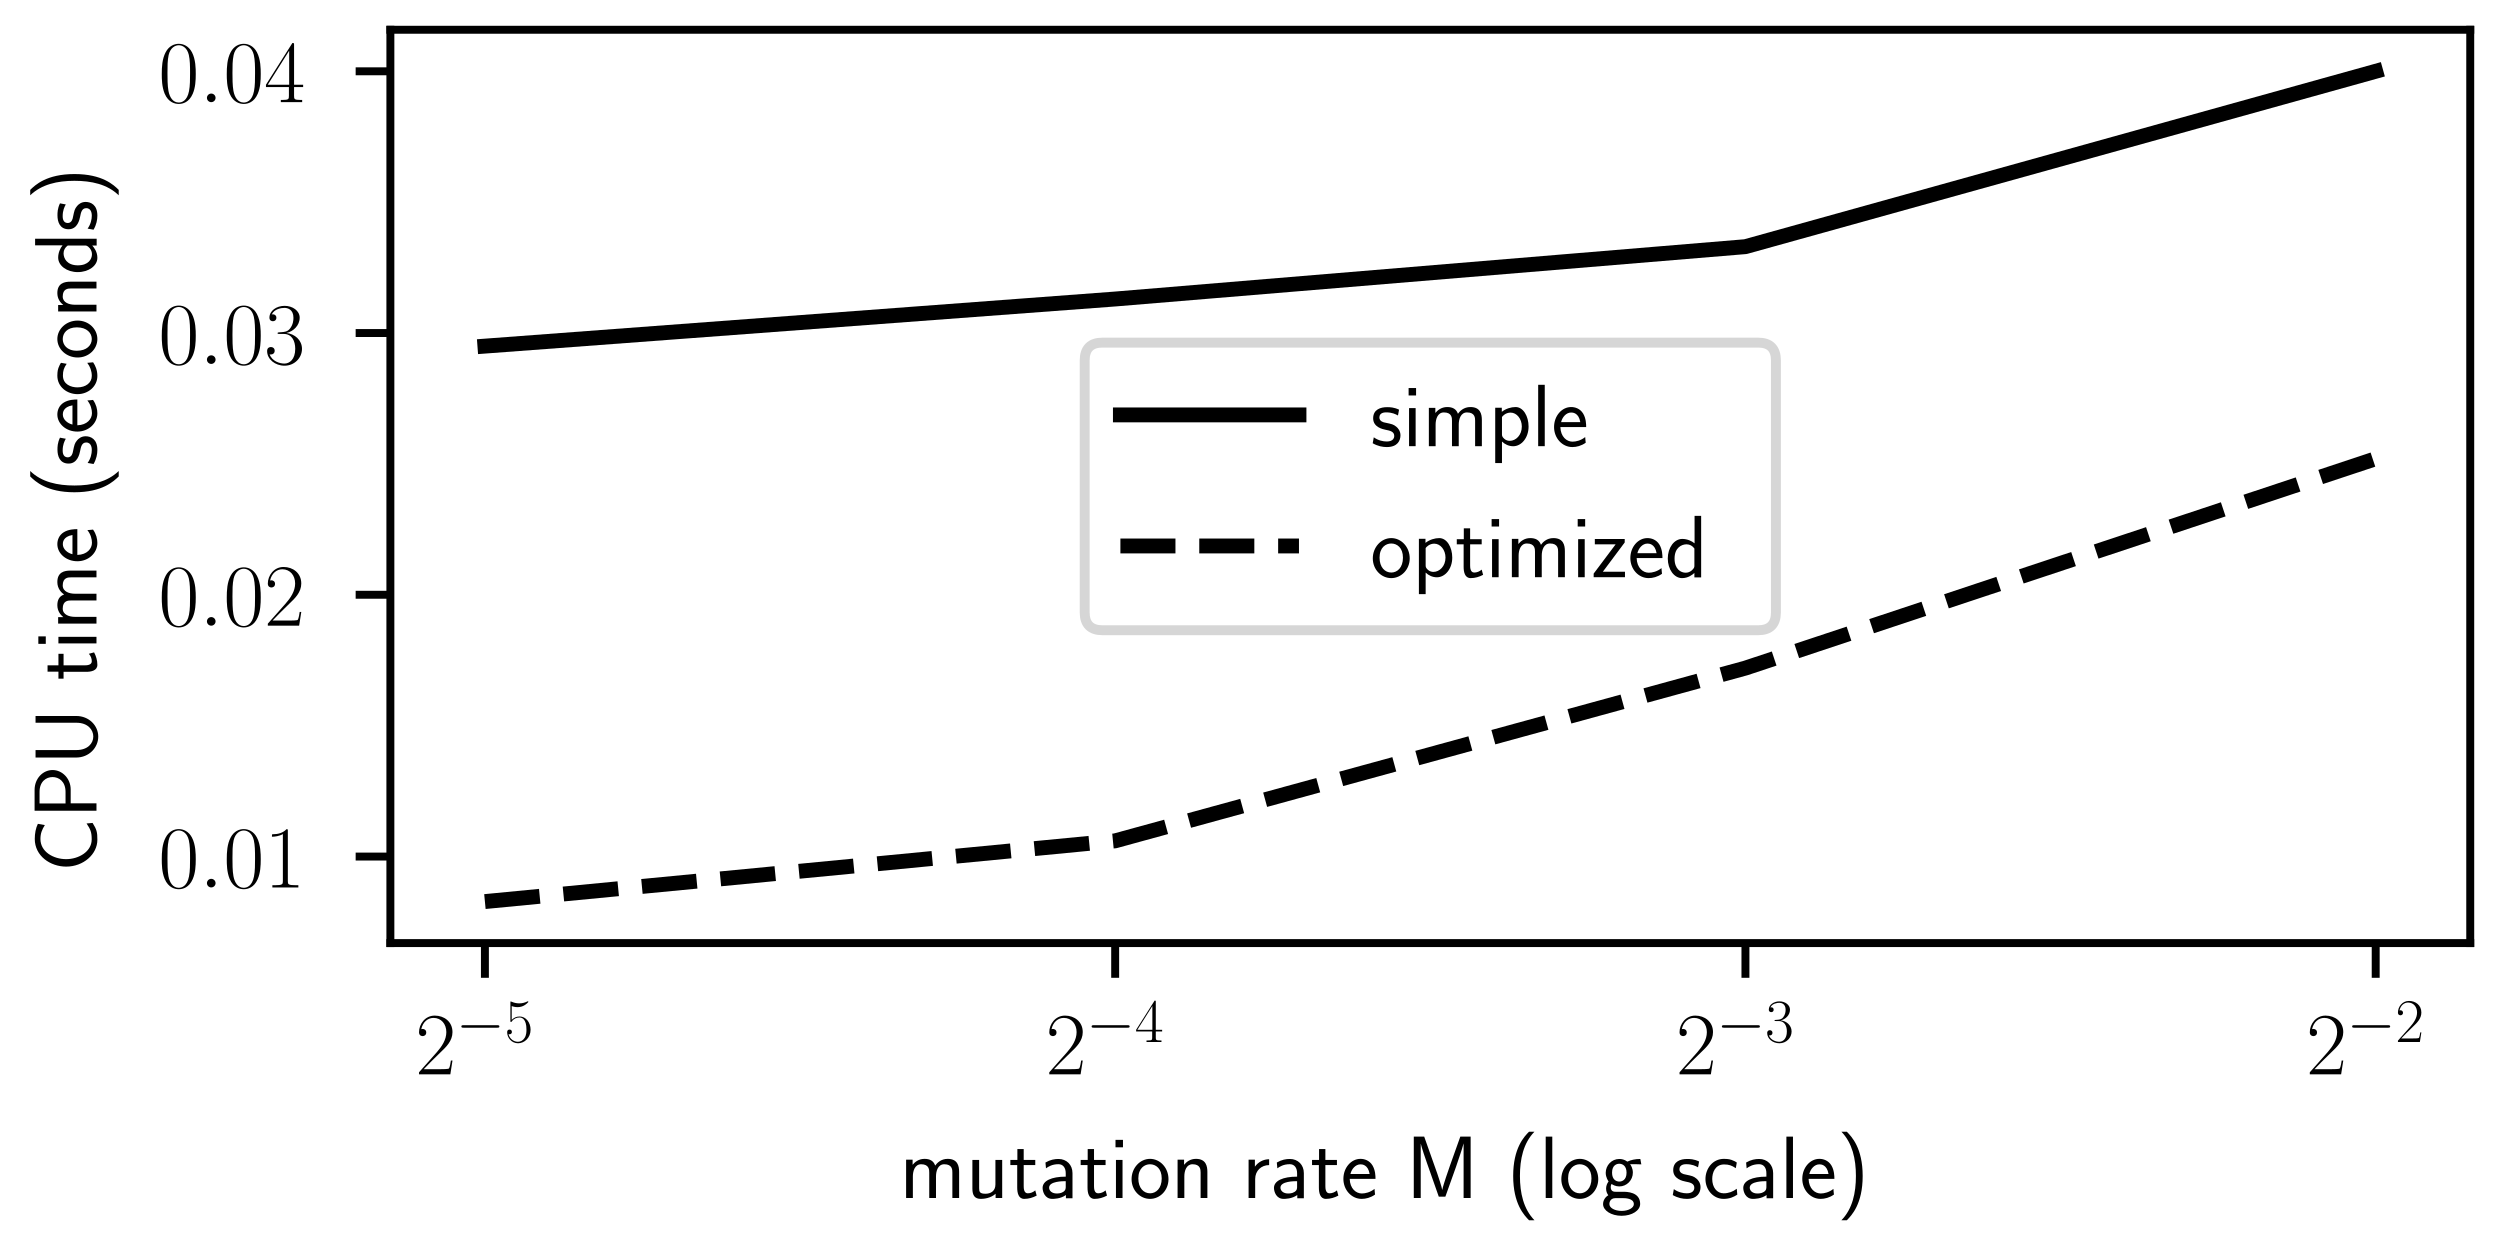
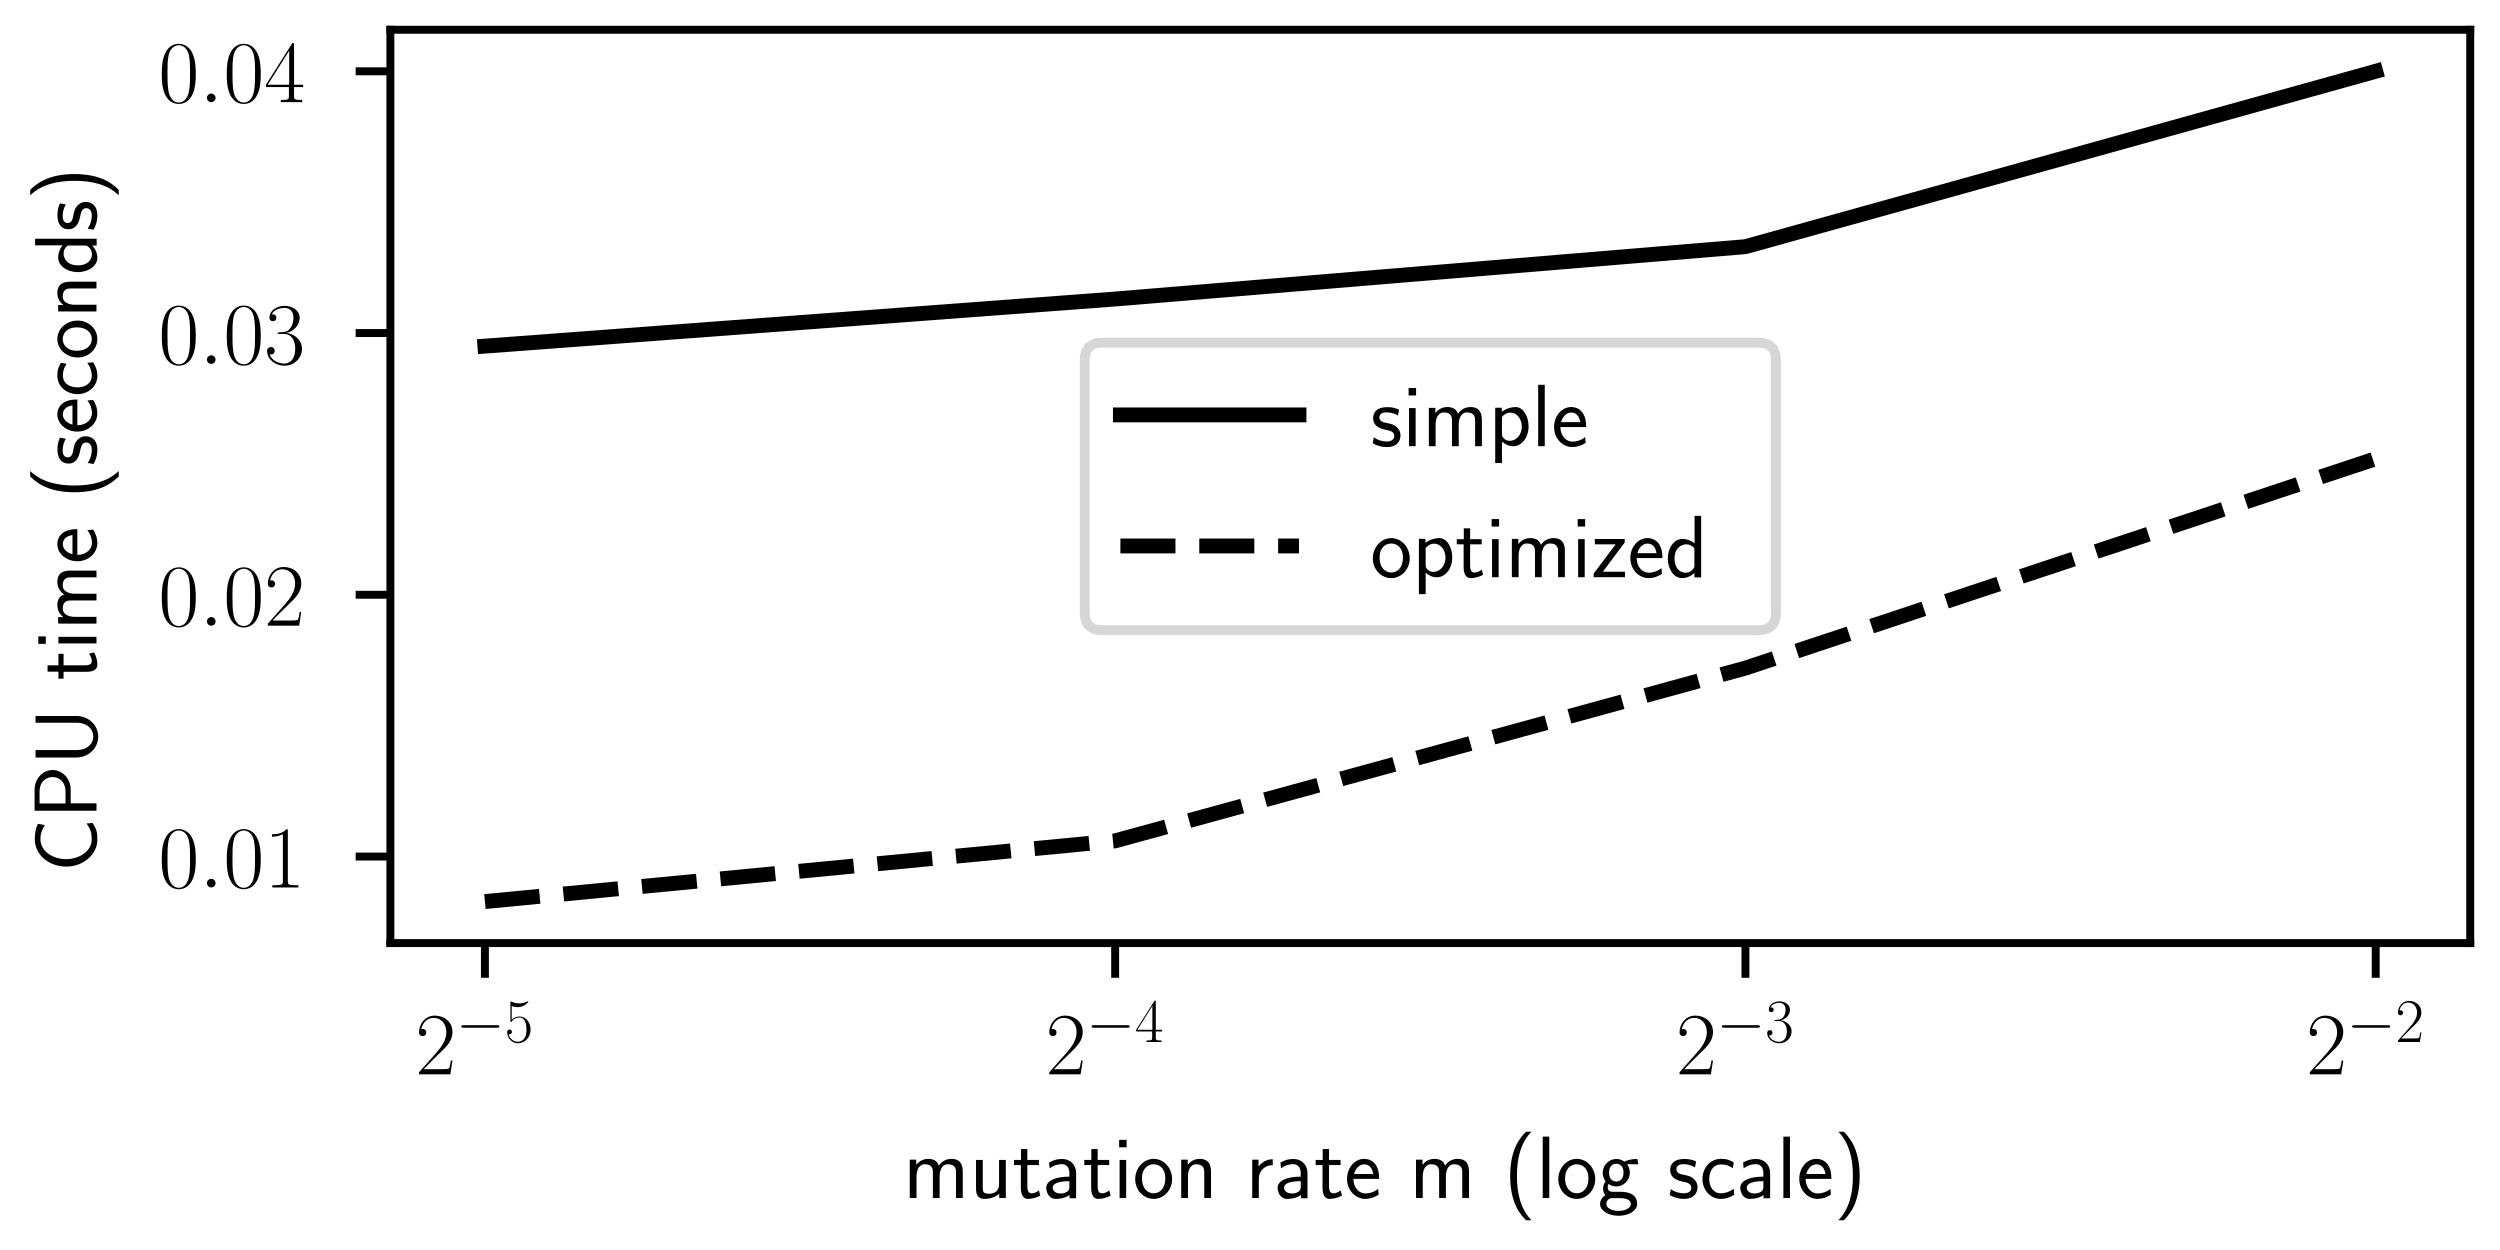
<svg xmlns="http://www.w3.org/2000/svg" xmlns:xlink="http://www.w3.org/1999/xlink" height="126pt" version="1.1" viewBox="0 0 252 126" width="252pt">
  <defs>
    <style type="text/css">*{stroke-linecap:butt;stroke-linejoin:round;}</style>
  </defs>
  <g id="figure_1">
    <g id="patch_1">
      <path d="M 0 126  L 252 126  L 252 0  L 0 0  z " style="fill:#ffffff;" />
    </g>
    <g id="axes_1">
      <g id="patch_2">
        <path d="M 39.35 95.063  L 249 95.063  L 249 3  L 39.35 3  z " style="fill:#ffffff;" />
      </g>
      <g id="matplotlib.axis_1">
        <g id="xtick_1">
          <g id="line2d_1">
            <defs>
-               <path d="M 0 0  L 0 3.5  " id="m58bdb29c46" style="stroke:#000000;stroke-width:0.8;" />
-             </defs>
-             <g>
-               <use style="stroke:#000000;stroke-width:0.8;" x="48.879" xlink:href="#m58bdb29c46" y="95.063" />
+               <path d="M 0 0  L 0 3.5  " id="m65693742a7" style="stroke:#000000;stroke-width:0.8;" />
+             </defs>
+             <g>
+               <use style="stroke:#000000;stroke-width:0.8;" x="48.879" xlink:href="#m65693742a7" y="95.063" />
            </g>
          </g>
          <g id="text_1">
            <g transform="translate(41.8707 108.2899)scale(0.09 -0.09)">
              <defs>
                <path d="M 41.703 15.453  L 39.906 15.453  C 38.906 8.375 38.094 7.172 37.703 6.562  C 37.203 5.766 30 5.766 28.594 5.766  L 9.406 5.766  C 13 9.672 20 16.75 28.5 24.953  C 34.594 30.734 41.703 37.531 41.703 47.422  C 41.703 59.219 32.297 66 21.797 66  C 10.797 66 4.094 56.312 4.094 47.344  C 4.094 43.438 7 42.938 8.203 42.938  C 9.203 42.938 12.203 43.547 12.203 47.031  C 12.203 50.109 9.594 51 8.203 51  C 7.594 51 7 50.906 6.594 50.703  C 8.5 59.219 14.297 63.406 20.406 63.406  C 29.094 63.406 34.797 56.516 34.797 47.422  C 34.797 38.734 29.703 31.25 24 24.75  L 4.094 2.281  L 4.094 0  L 39.297 0  z " id="CMR17-50" />
                <path d="M 65.906 23  C 67.594 23 69.406 23 69.406 25  C 69.406 27 67.594 27 65.906 27  L 11.797 27  C 10.094 27 8.297 27 8.297 25  C 8.297 23 10.094 23 11.797 23  z " id="CMSY10-0" />
                <path d="M 11.406 57.688  C 12.406 57.281 16.5 56 20.703 56  C 30 56 35.094 61.109 38 64.062  C 38 64.953 38 65.5 37.406 65.5  C 37.297 65.5 37.094 65.5 36.297 65.047  C 32.797 63.406 28.703 62.078 23.703 62.078  C 20.703 62.078 16.203 62.484 11.297 64.672  C 10.203 65.172 10 65.172 9.906 65.172  C 9.406 65.172 9.297 65.062 9.297 63.078  L 9.297 34.422  C 9.297 32.641 9.297 32.141 10.297 32.141  C 10.797 32.141 11 32.344 11.5 33.031  C 14.703 37.516 19.094 39.406 24.094 39.406  C 27.594 39.406 35.094 37.219 35.094 20.141  C 35.094 16.953 35.094 11.172 32.094 6.578  C 29.594 2.484 25.703 0.391 21.406 0.391  C 14.797 0.391 8.094 5 6.297 12.719  C 6.703 12.609 7.5 12.422 7.906 12.422  C 9.203 12.422 11.703 13.125 11.703 16.219  C 11.703 18.906 9.797 20 7.906 20  C 5.594 20 4.094 18.594 4.094 15.797  C 4.094 7.094 11 -2 21.594 -2  C 31.906 -2 41.703 6.875 41.703 19.75  C 41.703 31.719 33.906 41 24.203 41  C 19.094 41 14.797 39.109 11.406 35.531  z " id="CMR17-53" />
              </defs>
              <use transform="scale(0.996264)" xlink:href="#CMR17-50" />
              <use transform="translate(45.69048 36.15364)scale(0.697382)" xlink:href="#CMSY10-0" />
              <use transform="translate(99.93147 36.15364)scale(0.697382)" xlink:href="#CMR17-53" />
            </g>
          </g>
        </g>
        <g id="xtick_2">
          <g id="line2d_2">
            <g>
-               <use style="stroke:#000000;stroke-width:0.8;" x="112.409" xlink:href="#m58bdb29c46" y="95.063" />
+               <use style="stroke:#000000;stroke-width:0.8;" x="112.409" xlink:href="#m65693742a7" y="95.063" />
            </g>
          </g>
          <g id="text_2">
            <g transform="translate(105.4011 108.2899)scale(0.09 -0.09)">
              <defs>
                <path d="M 33.594 64.406  C 33.594 66.5 33.5 66.5 31.703 66.5  L 2 19.594  L 2 17  L 27.797 17  L 27.797 7.141  C 27.797 3.5 27.594 2.5 20.594 2.5  L 18.703 2.5  L 18.703 0  C 21.906 0 27.297 0 30.703 0  C 34.094 0 39.5 0 42.703 0  L 42.703 2.5  L 40.797 2.5  C 33.797 2.5 33.594 3.5 33.594 7.141  L 33.594 17  L 43.797 17  L 43.797 19.594  L 33.594 19.594  z M 28.094 57.859  L 28.094 19.594  L 4 19.594  z " id="CMR17-52" />
              </defs>
              <use transform="scale(0.996264)" xlink:href="#CMR17-50" />
              <use transform="translate(45.69048 36.15364)scale(0.697382)" xlink:href="#CMSY10-0" />
              <use transform="translate(99.93147 36.15364)scale(0.697382)" xlink:href="#CMR17-52" />
            </g>
          </g>
        </g>
        <g id="xtick_3">
          <g id="line2d_3">
            <g>
-               <use style="stroke:#000000;stroke-width:0.8;" x="175.94" xlink:href="#m58bdb29c46" y="95.063" />
+               <use style="stroke:#000000;stroke-width:0.8;" x="175.94" xlink:href="#m65693742a7" y="95.063" />
            </g>
          </g>
          <g id="text_3">
            <g transform="translate(168.9315 108.2899)scale(0.09 -0.09)">
              <defs>
                <path d="M 22.094 33.703  C 31 33.703 34.906 25.969 34.906 17.031  C 34.906 5 28.5 0.391 22.703 0.391  C 17.406 0.391 8.797 3.031 6.094 10.828  C 6.594 10.625 7.094 10.625 7.594 10.625  C 10 10.625 11.797 12.219 11.797 14.812  C 11.797 17.703 9.594 19 7.594 19  C 5.906 19 3.297 18.203 3.297 14.469  C 3.297 5.234 12.297 -2 22.906 -2  C 34 -2 42.5 6.719 42.5 16.953  C 42.5 26.672 34.5 33.703 25 34.797  C 32.594 36.375 39.906 43.062 39.906 52.016  C 39.906 59.688 32 65.297 23 65.297  C 13.906 65.297 5.906 59.828 5.906 52.016  C 5.906 48.594 8.5 48 9.797 48  C 11.906 48 13.703 49.297 13.703 51.891  C 13.703 54.469 11.906 55.766 9.797 55.766  C 9.406 55.766 8.906 55.766 8.5 55.578  C 11.406 61.859 19.297 63 22.797 63  C 26.297 63 32.906 61.328 32.906 51.875  C 32.906 49.109 32.5 44.188 29.094 39.844  C 26.094 36 22.703 36 19.406 35.688  C 18.906 35.688 16.594 35.453 16.203 35.453  C 15.5 35.359 15.094 35.266 15.094 34.5  C 15.094 33.797 15.203 33.703 17.203 33.703  z " id="CMR17-51" />
              </defs>
              <use transform="scale(0.996264)" xlink:href="#CMR17-50" />
              <use transform="translate(45.69048 36.15364)scale(0.697382)" xlink:href="#CMSY10-0" />
              <use transform="translate(99.93147 36.15364)scale(0.697382)" xlink:href="#CMR17-51" />
            </g>
          </g>
        </g>
        <g id="xtick_4">
          <g id="line2d_4">
            <g>
-               <use style="stroke:#000000;stroke-width:0.8;" x="239.47" xlink:href="#m58bdb29c46" y="95.063" />
+               <use style="stroke:#000000;stroke-width:0.8;" x="239.47" xlink:href="#m65693742a7" y="95.063" />
            </g>
          </g>
          <g id="text_4">
            <g transform="translate(232.4618 108.2899)scale(0.09 -0.09)">
              <use transform="scale(0.996264)" xlink:href="#CMR17-50" />
              <use transform="translate(45.69048 36.15364)scale(0.697382)" xlink:href="#CMSY10-0" />
              <use transform="translate(99.93147 36.15364)scale(0.697382)" xlink:href="#CMR17-50" />
            </g>
          </g>
        </g>
        <g id="text_5">
-           <g transform="translate(90.67221 120.7582)scale(0.09 -0.09)">
+           <g transform="translate(91.0389 120.7582)scale(0.09 -0.09)">
            <defs>
              <path d="M 67 29.328  C 67 36.062 65.297 44 54.094 44  C 46.594 44 42.094 39.312 40.094 36.422  C 38.297 41.719 34.094 44 28.094 44  C 21.297 44 17 40.125 14.703 37.328  L 14.703 43.094  L 7.406 43.094  L 7.406 0  L 15 0  L 15 24.359  C 15 30.297 17.203 37.938 24.297 37.938  C 33.406 37.938 33.406 31.5 33.406 28.578  L 33.406 0  L 41 0  L 41 24.359  C 41 30.297 43.203 37.938 50.297 37.938  C 59.406 37.938 59.406 31.5 59.406 28.578  L 59.406 0  L 67 0  z " id="CMSS17-109" />
              <path d="M 40.906 42.797  L 33.297 42.797  L 33.297 15.188  C 33.297 7.781 27.906 4.781 22.203 4.781  C 15.594 4.781 15 6.984 15 11.078  L 15 42.797  L 7.406 42.797  L 7.406 10.594  C 7.406 2.797 10.094 -1 17 -1  C 20.406 -1 28.094 -0.203 33.5 4.781  L 33.5 0  L 40.906 0  z " id="CMSS17-117" />
              <path d="M 16.703 37  L 29.703 37  L 29.703 42.766  L 16.703 42.766  L 16.703 55  L 9.594 55  L 9.594 42.766  L 1.703 42.766  L 1.703 37  L 9.406 37  L 9.406 11.703  C 9.406 6 10.703 -1 17.297 -1  C 22.297 -1 26.906 0.391 31.297 2.688  L 29.703 8.562  C 27.297 6.469 24.406 5.266 21.297 5.266  C 16.906 5.266 16.703 10.875 16.703 13.375  z " id="CMSS17-116" />
              <path d="M 37.594 27.984  C 37.594 37.375 30.906 43.875 21.906 43.875  C 17.5 43.875 12.703 43.078 7.203 39.891  L 7.797 33.359  C 10.297 35.125 14.594 38 21.797 38  C 26.906 38 30 34.062 30 27.844  L 30 24  C 14 24 4 19.344 4 11.344  C 4 7.203 6.5 -1 14.797 -1  C 16.297 -1 24.406 -1 30.203 3.391  L 30.203 -0.297  L 37.594 -0.297  z M 30 12.75  C 30 10.953 30 8.562 27 6.781  C 24.406 5.078 21.094 5.078 19.703 5.078  C 14.703 5.078 11.297 7.984 11.297 11.625  C 11.297 18.922 26.906 18.922 30 18.922  z " id="CMSS17-97" />
              <path d="M 15.297 65.359  L 6.906 65.359  L 6.906 57  L 15.297 57  z M 14.797 42.797  L 7.406 42.797  L 7.406 0  L 14.797 0  z " id="CMSS17-105" />
              <path d="M 44.203 21.188  C 44.203 34 34.703 44 23.5 44  C 12 44 2.703 33.703 2.703 21.188  C 2.703 8.5 12.297 -1 23.406 -1  C 34.797 -1 44.203 8.797 44.203 21.188  z M 23.5 5.266  C 16.406 5.266 10.297 11.078 10.297 22  C 10.297 33.609 17.406 37.922 23.406 37.922  C 29.906 37.922 36.594 33.219 36.594 22  C 36.594 10.672 30.094 5.266 23.5 5.266  z " id="CMSS17-111" />
              <path d="M 40.906 29.328  C 40.906 35.672 39.406 44 28.094 44  C 21.703 44 17.5 40.719 14.703 37.328  L 14.703 43.094  L 7.406 43.094  L 7.406 0  L 15 0  L 15 24.359  C 15 30.688 17.406 37.938 24.203 37.938  C 33 37.938 33.297 32 33.297 28.578  L 33.297 0  L 40.906 0  z " id="CMSS17-110" />
              <path d="M 14.906 21.297  C 14.906 30.703 21.797 37 30.594 37  L 30.594 43.578  C 24.203 43.578 18.203 40.391 14.594 35.203  L 14.594 43.094  L 7.5 43.094  L 7.5 0  L 14.906 0  z " id="CMSS17-114" />
              <path d="M 39.094 21.516  C 39.094 24.844 38.906 31.297 35.703 36.641  C 32.203 42.391 26.5 44 22.203 44  C 11.797 44 3 34.188 3 21.484  C 3 9.094 12.094 -1 23.594 -1  C 28.094 -1 33.594 0.297 38.594 3.875  C 38.594 4.281 38.406 6.469 38.297 6.562  C 38.297 6.766 38 9.844 38 10.25  C 33.203 6.359 27.703 5.078 23.703 5.078  C 17.297 5.078 10.406 10.422 10.094 21.516  z M 10.906 27  C 12.203 32.562 16.594 37.828 22.203 37.828  C 23.703 37.828 30.703 37.828 32.5 27  z " id="CMSS17-101" />
-               <path d="M 49.906 37.047  L 45.094 23.016  C 44.297 20.422 41.594 12.359 41 9.172  L 40.906 9.172  C 40.594 11.172 40 13.266 38.406 18.344  C 37.5 21.328 36.5 24.406 35.5 27.203  L 20.703 69  L 9 69  L 9 0  L 16.797 0  L 16.797 60.938  L 16.906 60.938  C 16.906 60.844 17.797 56.453 23.906 39.047  L 37.094 1.5  L 44.5 1.5  L 56.406 34.859  C 57.203 37.156 59.703 44.422 60.797 47.906  C 61.797 50.891 64.297 58.25 64.906 61.141  L 65 61.141  L 65 0  L 72.906 0  L 72.906 69  L 61.297 69  z " id="CMSS17-77" />
              <path d="M 25.203 74.5  C 19.797 69.016 7.406 56.266 7.406 24.812  C 7.406 -6.766 19.797 -19.422 25.203 -25  L 31.297 -25  C 19 -12.25 15 5.578 15 24.703  C 15 43.719 18.797 61.656 31.297 74.5  z " id="CMSS17-40" />
              <path d="M 14.797 69  L 7.406 69  L 7.406 0  L 14.797 0  z " id="CMSS17-108" />
              <path d="M 44.5 43.875  C 38.797 43.875 33.906 42.781 29.906 40.891  C 26.594 43.391 23.203 43.875 20.906 43.875  C 12.203 43.875 5.594 36.703 5.594 28.344  C 5.594 22.938 8.594 18.859 8.797 18.672  C 7 16.172 6 13.484 6 10.5  C 6 7 7.406 4.516 8.5 3.125  C 3.297 -0.047 2.594 -4.906 2.594 -6.797  C 2.594 -14.031 11.703 -20 23.406 -20  C 35.203 -20 44.297 -14.031 44.297 -6.688  C 44.297 7 29 7 24.797 7  L 16.703 7  C 15.203 7 11.203 7 11.203 12.359  C 11.203 14.391 12.094 15.688 12.203 15.781  C 13.703 14.688 16.797 13 20.906 13  C 29.203 13 36.094 19.969 36.094 28.547  C 36.094 33.312 33.906 36.797 33 38  L 33.297 38  C 33.594 38 37.797 38 39.297 38  C 42.5 38 42.797 37.953 45.594 37.797  z M 20.906 18.469  C 17.5 18.469 12.703 20.547 12.703 28.484  C 12.703 37.109 18.203 38.5 20.797 38.5  C 24.203 38.5 29 36.422 29 28.484  C 29 19.859 23.5 18.469 20.906 18.469  z M 24.703 -0.156  C 27.094 -0.156 37.203 -0.156 37.203 -6.906  C 37.203 -11.156 31 -14.516 23.5 -14.516  C 15.906 -14.516 9.703 -11.25 9.703 -6.797  C 9.703 -6.297 9.703 -0.156 16.594 -0.156  z " id="CMSS17-103" />
              <path d="M 32.203 41.047  C 26.297 43.859 21.703 43.859 18.703 43.859  C 11.594 43.859 3.094 41.375 3.094 31.297  C 3.094 21.234 14.094 19.031 17.094 18.422  C 21.703 17.531 26.797 16.531 26.797 11.562  C 26.797 5.266 19.594 5.266 18.297 5.266  C 14.297 5.266 8.797 6.359 3.797 9.969  L 2.594 3.281  C 8.297 0 13.797 -1 18.406 -1  C 30.703 -1 33.797 6.5 33.797 12.203  C 33.797 17.094 31 20.391 29.094 21.891  C 25.797 24.5 24.594 24.797 16.406 26.5  C 15 26.703 10.094 27.797 10.094 32.281  C 10.094 38 16.406 38 17.797 38  C 24.297 38 28.297 35.984 31 34.5  z " id="CMSS17-115" />
              <path d="M 38.5 39.703  C 38.5 40.391 33.906 42.406 32.703 42.797  C 29.406 44 25.203 44 24.094 44  C 11.094 44 3.297 32.703 3.297 21.297  C 3.297 9.297 12 -1 23.703 -1  C 30.406 -1 35.203 1.188 39.094 3.781  L 38.5 10.375  C 34.203 7.078 29.203 5.266 23.797 5.266  C 16 5.266 10.906 12.094 10.906 21.391  C 10.906 28.609 14.203 37.719 24.203 37.719  C 29.703 37.719 32.797 36.609 37.406 33.516  z " id="CMSS17-99" />
              <path d="M 11.297 -25  C 16.703 -19.516 29.094 -6.766 29.094 24.703  C 29.094 56.266 16.703 68.922 11.297 74.5  L 5.203 74.5  C 17.5 61.75 21.5 43.922 21.5 24.812  C 21.5 5.781 17.703 -12.156 5.203 -25  z " id="CMSS17-41" />
            </defs>
            <use transform="scale(0.996264)" xlink:href="#CMSS17-109" />
            <use transform="translate(74.22925 0)scale(0.996264)" xlink:href="#CMSS17-117" />
            <use transform="translate(122.4342 0)scale(0.996264)" xlink:href="#CMSS17-116" />
            <use transform="translate(156.2658 0)scale(0.996264)" xlink:href="#CMSS17-97" />
            <use transform="translate(201.1877 0)scale(0.996264)" xlink:href="#CMSS17-116" />
            <use transform="translate(235.0193 0)scale(0.996264)" xlink:href="#CMSS17-105" />
            <use transform="translate(257.2 0)scale(0.996264)" xlink:href="#CMSS17-111" />
            <use transform="translate(304.0436 0)scale(0.996264)" xlink:href="#CMSS17-110" />
            <use transform="translate(383.4777 0)scale(0.996264)" xlink:href="#CMSS17-114" />
            <use transform="translate(415.3874 0)scale(0.996264)" xlink:href="#CMSS17-97" />
            <use transform="translate(460.3093 0)scale(0.996264)" xlink:href="#CMSS17-116" />
            <use transform="translate(494.1409 0)scale(0.996264)" xlink:href="#CMSS17-101" />
-             <use transform="translate(567.0088 0)scale(0.996264)" xlink:href="#CMSS17-77" />
-             <use transform="translate(679.914 0)scale(0.996264)" xlink:href="#CMSS17-40" />
-             <use transform="translate(716.3479 0)scale(0.996264)" xlink:href="#CMSS17-108" />
-             <use transform="translate(738.5286 0)scale(0.996264)" xlink:href="#CMSS17-111" />
-             <use transform="translate(785.3723 0)scale(0.996264)" xlink:href="#CMSS17-103" />
-             <use transform="translate(863.445 0)scale(0.996264)" xlink:href="#CMSS17-115" />
-             <use transform="translate(899.3585 0)scale(0.996264)" xlink:href="#CMSS17-99" />
-             <use transform="translate(940.9974 0)scale(0.996264)" xlink:href="#CMSS17-97" />
-             <use transform="translate(985.9193 0)scale(0.996264)" xlink:href="#CMSS17-108" />
-             <use transform="translate(1008.1 0)scale(0.996264)" xlink:href="#CMSS17-101" />
-             <use transform="translate(1049.739 0)scale(0.996264)" xlink:href="#CMSS17-41" />
+             <use transform="translate(567.0088 0)scale(0.996264)" xlink:href="#CMSS17-109" />
+             <use transform="translate(672.4672 0)scale(0.996264)" xlink:href="#CMSS17-40" />
+             <use transform="translate(708.9011 0)scale(0.996264)" xlink:href="#CMSS17-108" />
+             <use transform="translate(731.0819 0)scale(0.996264)" xlink:href="#CMSS17-111" />
+             <use transform="translate(777.9255 0)scale(0.996264)" xlink:href="#CMSS17-103" />
+             <use transform="translate(855.9982 0)scale(0.996264)" xlink:href="#CMSS17-115" />
+             <use transform="translate(891.9118 0)scale(0.996264)" xlink:href="#CMSS17-99" />
+             <use transform="translate(933.5506 0)scale(0.996264)" xlink:href="#CMSS17-97" />
+             <use transform="translate(978.4725 0)scale(0.996264)" xlink:href="#CMSS17-108" />
+             <use transform="translate(1000.653 0)scale(0.996264)" xlink:href="#CMSS17-101" />
+             <use transform="translate(1042.292 0)scale(0.996264)" xlink:href="#CMSS17-41" />
          </g>
        </g>
      </g>
      <g id="matplotlib.axis_2">
        <g id="ytick_1">
          <g id="line2d_5">
            <defs>
-               <path d="M 0 0  L -3.5 0  " id="mdf70bd664e" style="stroke:#000000;stroke-width:0.8;" />
-             </defs>
-             <g>
-               <use style="stroke:#000000;stroke-width:0.8;" x="39.35" xlink:href="#mdf70bd664e" y="86.34" />
+               <path d="M 0 0  L -3.5 0  " id="mc646722061" style="stroke:#000000;stroke-width:0.8;" />
+             </defs>
+             <g>
+               <use style="stroke:#000000;stroke-width:0.8;" x="39.35" xlink:href="#mc646722061" y="86.34" />
            </g>
          </g>
          <g id="text_6">
            <g transform="translate(15.96662 89.45367)scale(0.09 -0.09)">
              <defs>
                <path d="M 42 31.641  C 42 37.75 41.906 48.125 37.703 56.109  C 34 63.109 28.094 65.594 22.906 65.594  C 18.094 65.594 12 63.406 8.203 56.203  C 4.203 48.719 3.797 39.438 3.797 31.641  C 3.797 25.953 3.906 17.281 7 9.672  C 11.297 -0.609 19 -2 22.906 -2  C 27.5 -2 34.5 -0.109 38.594 9.375  C 41.594 16.281 42 24.359 42 31.641  z M 22.906 -0.406  C 16.5 -0.406 12.703 5.078 11.297 12.688  C 10.203 18.562 10.203 27.156 10.203 32.75  C 10.203 40.438 10.203 46.828 11.5 52.922  C 13.406 61.391 19 64 22.906 64  C 27 64 32.297 61.297 34.203 53.125  C 35.5 47.438 35.594 40.734 35.594 32.75  C 35.594 26.25 35.594 18.266 34.406 12.375  C 32.297 1.484 26.406 -0.406 22.906 -0.406  z " id="CMR17-48" />
                <path d="M 18.406 4.797  C 18.406 7.688 16 9.672 13.594 9.672  C 10.703 9.672 8.703 7.281 8.703 4.891  C 8.703 2 11.094 0 13.5 0  C 16.406 0 18.406 2.391 18.406 4.797  z " id="CMMI12-58" />
                <path d="M 26.594 63.406  C 26.594 65.5 26.5 65.5 25.094 65.5  C 21.203 61.188 15.297 59.797 9.703 59.797  C 9.406 59.797 8.906 59.797 8.797 59.5  C 8.703 59.297 8.703 59.094 8.703 57  C 11.797 57 17 57.594 21 59.984  L 21 7.203  C 21 3.688 20.797 2.5 12.203 2.5  L 9.203 2.5  L 9.203 0  C 14 0 19 0 23.797 0  C 28.594 0 33.594 0 38.406 0  L 38.406 2.5  L 35.406 2.5  C 26.797 2.5 26.594 3.594 26.594 7.156  z " id="CMR17-49" />
              </defs>
              <use transform="scale(0.996264)" xlink:href="#CMR17-48" />
              <use transform="translate(45.69048 0)scale(0.996264)" xlink:href="#CMMI12-58" />
              <use transform="translate(72.78765 0)scale(0.996264)" xlink:href="#CMR17-48" />
              <use transform="translate(118.4781 0)scale(0.996264)" xlink:href="#CMR17-49" />
            </g>
          </g>
        </g>
        <g id="ytick_2">
          <g id="line2d_6">
            <g>
-               <use style="stroke:#000000;stroke-width:0.8;" x="39.35" xlink:href="#mdf70bd664e" y="59.955" />
+               <use style="stroke:#000000;stroke-width:0.8;" x="39.35" xlink:href="#mc646722061" y="59.955" />
            </g>
          </g>
          <g id="text_7">
            <g transform="translate(15.96662 63.06853)scale(0.09 -0.09)">
              <use transform="scale(0.996264)" xlink:href="#CMR17-48" />
              <use transform="translate(45.69048 0)scale(0.996264)" xlink:href="#CMMI12-58" />
              <use transform="translate(72.78765 0)scale(0.996264)" xlink:href="#CMR17-48" />
              <use transform="translate(118.4781 0)scale(0.996264)" xlink:href="#CMR17-50" />
            </g>
          </g>
        </g>
        <g id="ytick_3">
          <g id="line2d_7">
            <g>
-               <use style="stroke:#000000;stroke-width:0.8;" x="39.35" xlink:href="#mdf70bd664e" y="33.57" />
+               <use style="stroke:#000000;stroke-width:0.8;" x="39.35" xlink:href="#mc646722061" y="33.57" />
            </g>
          </g>
          <g id="text_8">
            <g transform="translate(15.96662 36.68339)scale(0.09 -0.09)">
              <use transform="scale(0.996264)" xlink:href="#CMR17-48" />
              <use transform="translate(45.69048 0)scale(0.996264)" xlink:href="#CMMI12-58" />
              <use transform="translate(72.78765 0)scale(0.996264)" xlink:href="#CMR17-48" />
              <use transform="translate(118.4781 0)scale(0.996264)" xlink:href="#CMR17-51" />
            </g>
          </g>
        </g>
        <g id="ytick_4">
          <g id="line2d_8">
            <g>
-               <use style="stroke:#000000;stroke-width:0.8;" x="39.35" xlink:href="#mdf70bd664e" y="7.185" />
+               <use style="stroke:#000000;stroke-width:0.8;" x="39.35" xlink:href="#mc646722061" y="7.185" />
            </g>
          </g>
          <g id="text_9">
            <g transform="translate(15.96662 10.29825)scale(0.09 -0.09)">
              <use transform="scale(0.996264)" xlink:href="#CMR17-48" />
              <use transform="translate(45.69048 0)scale(0.996264)" xlink:href="#CMMI12-58" />
              <use transform="translate(72.78765 0)scale(0.996264)" xlink:href="#CMR17-48" />
              <use transform="translate(118.4781 0)scale(0.996264)" xlink:href="#CMR17-52" />
            </g>
          </g>
        </g>
        <g id="text_10">
          <g transform="translate(9.725022 87.91066)rotate(-90)scale(0.09 -0.09)">
            <defs>
              <path d="M 54.703 11.156  C 48 6.672 44.906 5.375 36.797 5.375  C 22.797 5.375 14.594 20.359 14.594 34.047  C 14.594 48.625 23 63 37.203 63  C 43.594 63 47.797 61.219 52.906 58.047  L 54.297 65.891  C 49.5 68.281 43.406 69.375 37.297 69.375  C 18.094 69.375 6.203 51.812 6.203 34.047  C 6.203 14.484 20.297 -1 36.297 -1  C 44.906 -1 47.906 -0.297 55.297 4.375  z " id="CMSS17-67" />
              <path d="M 32.906 29  C 44.906 29 54.703 38.328 54.703 49.344  C 54.703 60.156 45.297 69.578 32.297 69.578  L 8.906 69.578  L 8.906 0  L 17.297 0  L 17.297 29  z M 30.094 64  C 41.703 64 46.797 56.672 46.797 49.328  C 46.797 42.5 42.094 34.781 30.094 34.781  L 17.094 34.781  L 17.094 64  z " id="CMSS17-80" />
              <path d="M 55.5 68.5  L 47.906 68.5  L 47.906 22.641  C 47.906 9.438 39.797 3.578 32.406 3.578  C 24.797 3.578 17.203 9.734 17.203 22.547  L 17.203 68.5  L 8.797 68.5  L 8.797 22.719  C 8.797 8.422 19.906 -2 32.297 -2  C 44.703 -2 55.5 8.422 55.5 22.719  z " id="CMSS17-85" />
              <path d="M 40.797 69  L 33.406 69  L 33.406 38.094  C 30.297 40.672 25.203 43.062 19.594 43.062  C 10.5 43.062 3.297 33.297 3.297 21.047  C 3.297 8.781 10.406 -1 19.297 -1  C 26.203 -1 30.797 2.688 33.203 4.781  L 33.203 -0.203  L 40.797 -0.203  z M 33.203 13.062  C 33.203 11.672 33.203 10.203 30.094 7.531  C 28.094 5.859 25.703 5.078 23.406 5.078  C 18 5.078 10.906 9 10.906 20.938  C 10.906 33.344 18.906 37 24.406 37  C 28.094 37 31.094 35.219 33.203 32.266  z " id="CMSS17-100" />
            </defs>
            <use transform="scale(0.996264)" xlink:href="#CMSS17-67" />
            <use transform="translate(59.85577 0)scale(0.996264)" xlink:href="#CMSS17-80" />
            <use transform="translate(119.5914 0)scale(0.996264)" xlink:href="#CMSS17-85" />
            <use transform="translate(214.9602 0)scale(0.996264)" xlink:href="#CMSS17-116" />
            <use transform="translate(248.7918 0)scale(0.996264)" xlink:href="#CMSS17-105" />
            <use transform="translate(270.9725 0)scale(0.996264)" xlink:href="#CMSS17-109" />
            <use transform="translate(345.2018 0)scale(0.996264)" xlink:href="#CMSS17-101" />
            <use transform="translate(418.0697 0)scale(0.996264)" xlink:href="#CMSS17-40" />
            <use transform="translate(454.5036 0)scale(0.996264)" xlink:href="#CMSS17-115" />
            <use transform="translate(490.4171 0)scale(0.996264)" xlink:href="#CMSS17-101" />
            <use transform="translate(532.056 0)scale(0.996264)" xlink:href="#CMSS17-99" />
            <use transform="translate(573.6948 0)scale(0.996264)" xlink:href="#CMSS17-111" />
            <use transform="translate(620.5384 0)scale(0.996264)" xlink:href="#CMSS17-110" />
            <use transform="translate(668.7434 0)scale(0.996264)" xlink:href="#CMSS17-100" />
            <use transform="translate(716.9483 0)scale(0.996264)" xlink:href="#CMSS17-115" />
            <use transform="translate(752.8618 0)scale(0.996264)" xlink:href="#CMSS17-41" />
          </g>
        </g>
      </g>
      <g id="line2d_9">
-         <path clip-path="url(#pe369c2d68e)" d="M 48.879 34.889  L 112.409 30.14  L 175.94 24.863  L 239.47 7.185  " style="fill:none;stroke:#000000;stroke-linecap:square;stroke-width:1.5;" />
+         <path clip-path="url(#p4b57da4a68)" d="M 48.879 34.889  L 112.409 30.14  L 175.94 24.863  L 239.47 7.185  " style="fill:none;stroke:#000000;stroke-linecap:square;stroke-width:1.5;" />
      </g>
      <g id="line2d_10">
-         <path clip-path="url(#pe369c2d68e)" d="M 48.879 90.879  L 112.409 84.757  L 175.94 67.343  L 239.47 46.235  " style="fill:none;stroke:#000000;stroke-dasharray:5.55,2.4;stroke-dashoffset:0;stroke-width:1.5;" />
+         <path clip-path="url(#p4b57da4a68)" d="M 48.879 90.879  L 112.409 84.757  L 175.94 67.343  L 239.47 46.235  " style="fill:none;stroke:#000000;stroke-dasharray:5.55,2.4;stroke-dashoffset:0;stroke-width:1.5;" />
      </g>
      <g id="patch_3">
        <path d="M 39.35 95.063  L 39.35 3  " style="fill:none;stroke:#000000;stroke-linecap:square;stroke-linejoin:miter;stroke-width:0.8;" />
      </g>
      <g id="patch_4">
        <path d="M 249 95.063  L 249 3  " style="fill:none;stroke:#000000;stroke-linecap:square;stroke-linejoin:miter;stroke-width:0.8;" />
      </g>
      <g id="patch_5">
        <path d="M 39.35 95.063  L 249 95.063  " style="fill:none;stroke:#000000;stroke-linecap:square;stroke-linejoin:miter;stroke-width:0.8;" />
      </g>
      <g id="patch_6">
        <path d="M 39.35 3  L 249 3  " style="fill:none;stroke:#000000;stroke-linecap:square;stroke-linejoin:miter;stroke-width:0.8;" />
      </g>
      <g id="legend_1">
        <g id="patch_7">
          <path d="M 111.136 63.528  L 177.213 63.528  Q 179.013 63.528 179.013 61.728  L 179.013 36.336  Q 179.013 34.536 177.213 34.536  L 111.136 34.536  Q 109.336 34.536 109.336 36.336  L 109.336 61.728  Q 109.336 63.528 111.136 63.528  z " style="fill:#ffffff;opacity:0.8;stroke:#cccccc;stroke-linejoin:miter;" />
        </g>
        <g id="line2d_11">
          <path d="M 112.936 41.824  L 130.936 41.824  " style="fill:none;stroke:#000000;stroke-linecap:square;stroke-width:1.5;" />
        </g>
        <g id="line2d_12" />
        <g id="text_11">
          <g transform="translate(138.1364 44.97417)scale(0.09 -0.09)">
            <defs>
              <path d="M 15.094 5.203  C 18.406 2.016 22.906 -0.078 27.703 -0.078  C 37 -0.078 45 9.422 45 22.062  C 45 33.734 39 44 30.406 44  C 25.406 44 19.406 42.219 14.906 38.625  L 14.906 43.203  L 7.5 43.203  L 7.5 -19  L 15.094 -19  z M 15.094 32.812  C 15.906 34 19.297 37.734 24.797 37.734  C 31.797 37.734 37.406 30.625 37.406 22.062  C 37.406 12.297 30.594 6 23.906 6  C 21.906 6 19.797 6.484 17.797 8.172  C 15.094 10.531 15.094 12 15.094 13.391  z " id="CMSS17-112" />
            </defs>
            <use transform="scale(0.996264)" xlink:href="#CMSS17-115" />
            <use transform="translate(35.91354 0)scale(0.996264)" xlink:href="#CMSS17-105" />
            <use transform="translate(58.09427 0)scale(0.996264)" xlink:href="#CMSS17-109" />
            <use transform="translate(132.3235 0)scale(0.996264)" xlink:href="#CMSS17-112" />
            <use transform="translate(180.5285 0)scale(0.996264)" xlink:href="#CMSS17-108" />
            <use transform="translate(202.7092 0)scale(0.996264)" xlink:href="#CMSS17-101" />
          </g>
        </g>
        <g id="line2d_13">
          <path d="M 112.936 55.034  L 130.936 55.034  " style="fill:none;stroke:#000000;stroke-dasharray:5.55,2.4;stroke-dashoffset:0;stroke-width:1.5;" />
        </g>
        <g id="line2d_14" />
        <g id="text_12">
          <g transform="translate(138.1364 58.18448)scale(0.09 -0.09)">
            <defs>
              <path d="M 37.5 39.094  L 37.5 42.969  L 3.906 42.969  L 3.906 37  L 16.703 37  C 17.906 37 19.094 37 20.297 37  L 27.297 37  L 2.594 4.078  L 2.594 0  L 37.797 0  L 37.797 6.172  L 24.203 6.172  C 23 6.172 21.797 6.172 20.594 6.172  L 12.906 6.172  z " id="CMSS17-122" />
            </defs>
            <use transform="scale(0.996264)" xlink:href="#CMSS17-111" />
            <use transform="translate(46.84362 0)scale(0.996264)" xlink:href="#CMSS17-112" />
            <use transform="translate(95.04857 0)scale(0.996264)" xlink:href="#CMSS17-116" />
            <use transform="translate(128.8801 0)scale(0.996264)" xlink:href="#CMSS17-105" />
            <use transform="translate(151.0609 0)scale(0.996264)" xlink:href="#CMSS17-109" />
            <use transform="translate(225.2901 0)scale(0.996264)" xlink:href="#CMSS17-105" />
            <use transform="translate(247.4708 0)scale(0.996264)" xlink:href="#CMSS17-122" />
            <use transform="translate(288.1487 0)scale(0.996264)" xlink:href="#CMSS17-101" />
            <use transform="translate(329.7875 0)scale(0.996264)" xlink:href="#CMSS17-100" />
          </g>
        </g>
      </g>
    </g>
  </g>
  <defs>
-     <clipPath id="pe369c2d68e">
+     <clipPath id="p4b57da4a68">
      <rect height="92.063" width="209.65" x="39.35" y="3" />
    </clipPath>
  </defs>
</svg>
